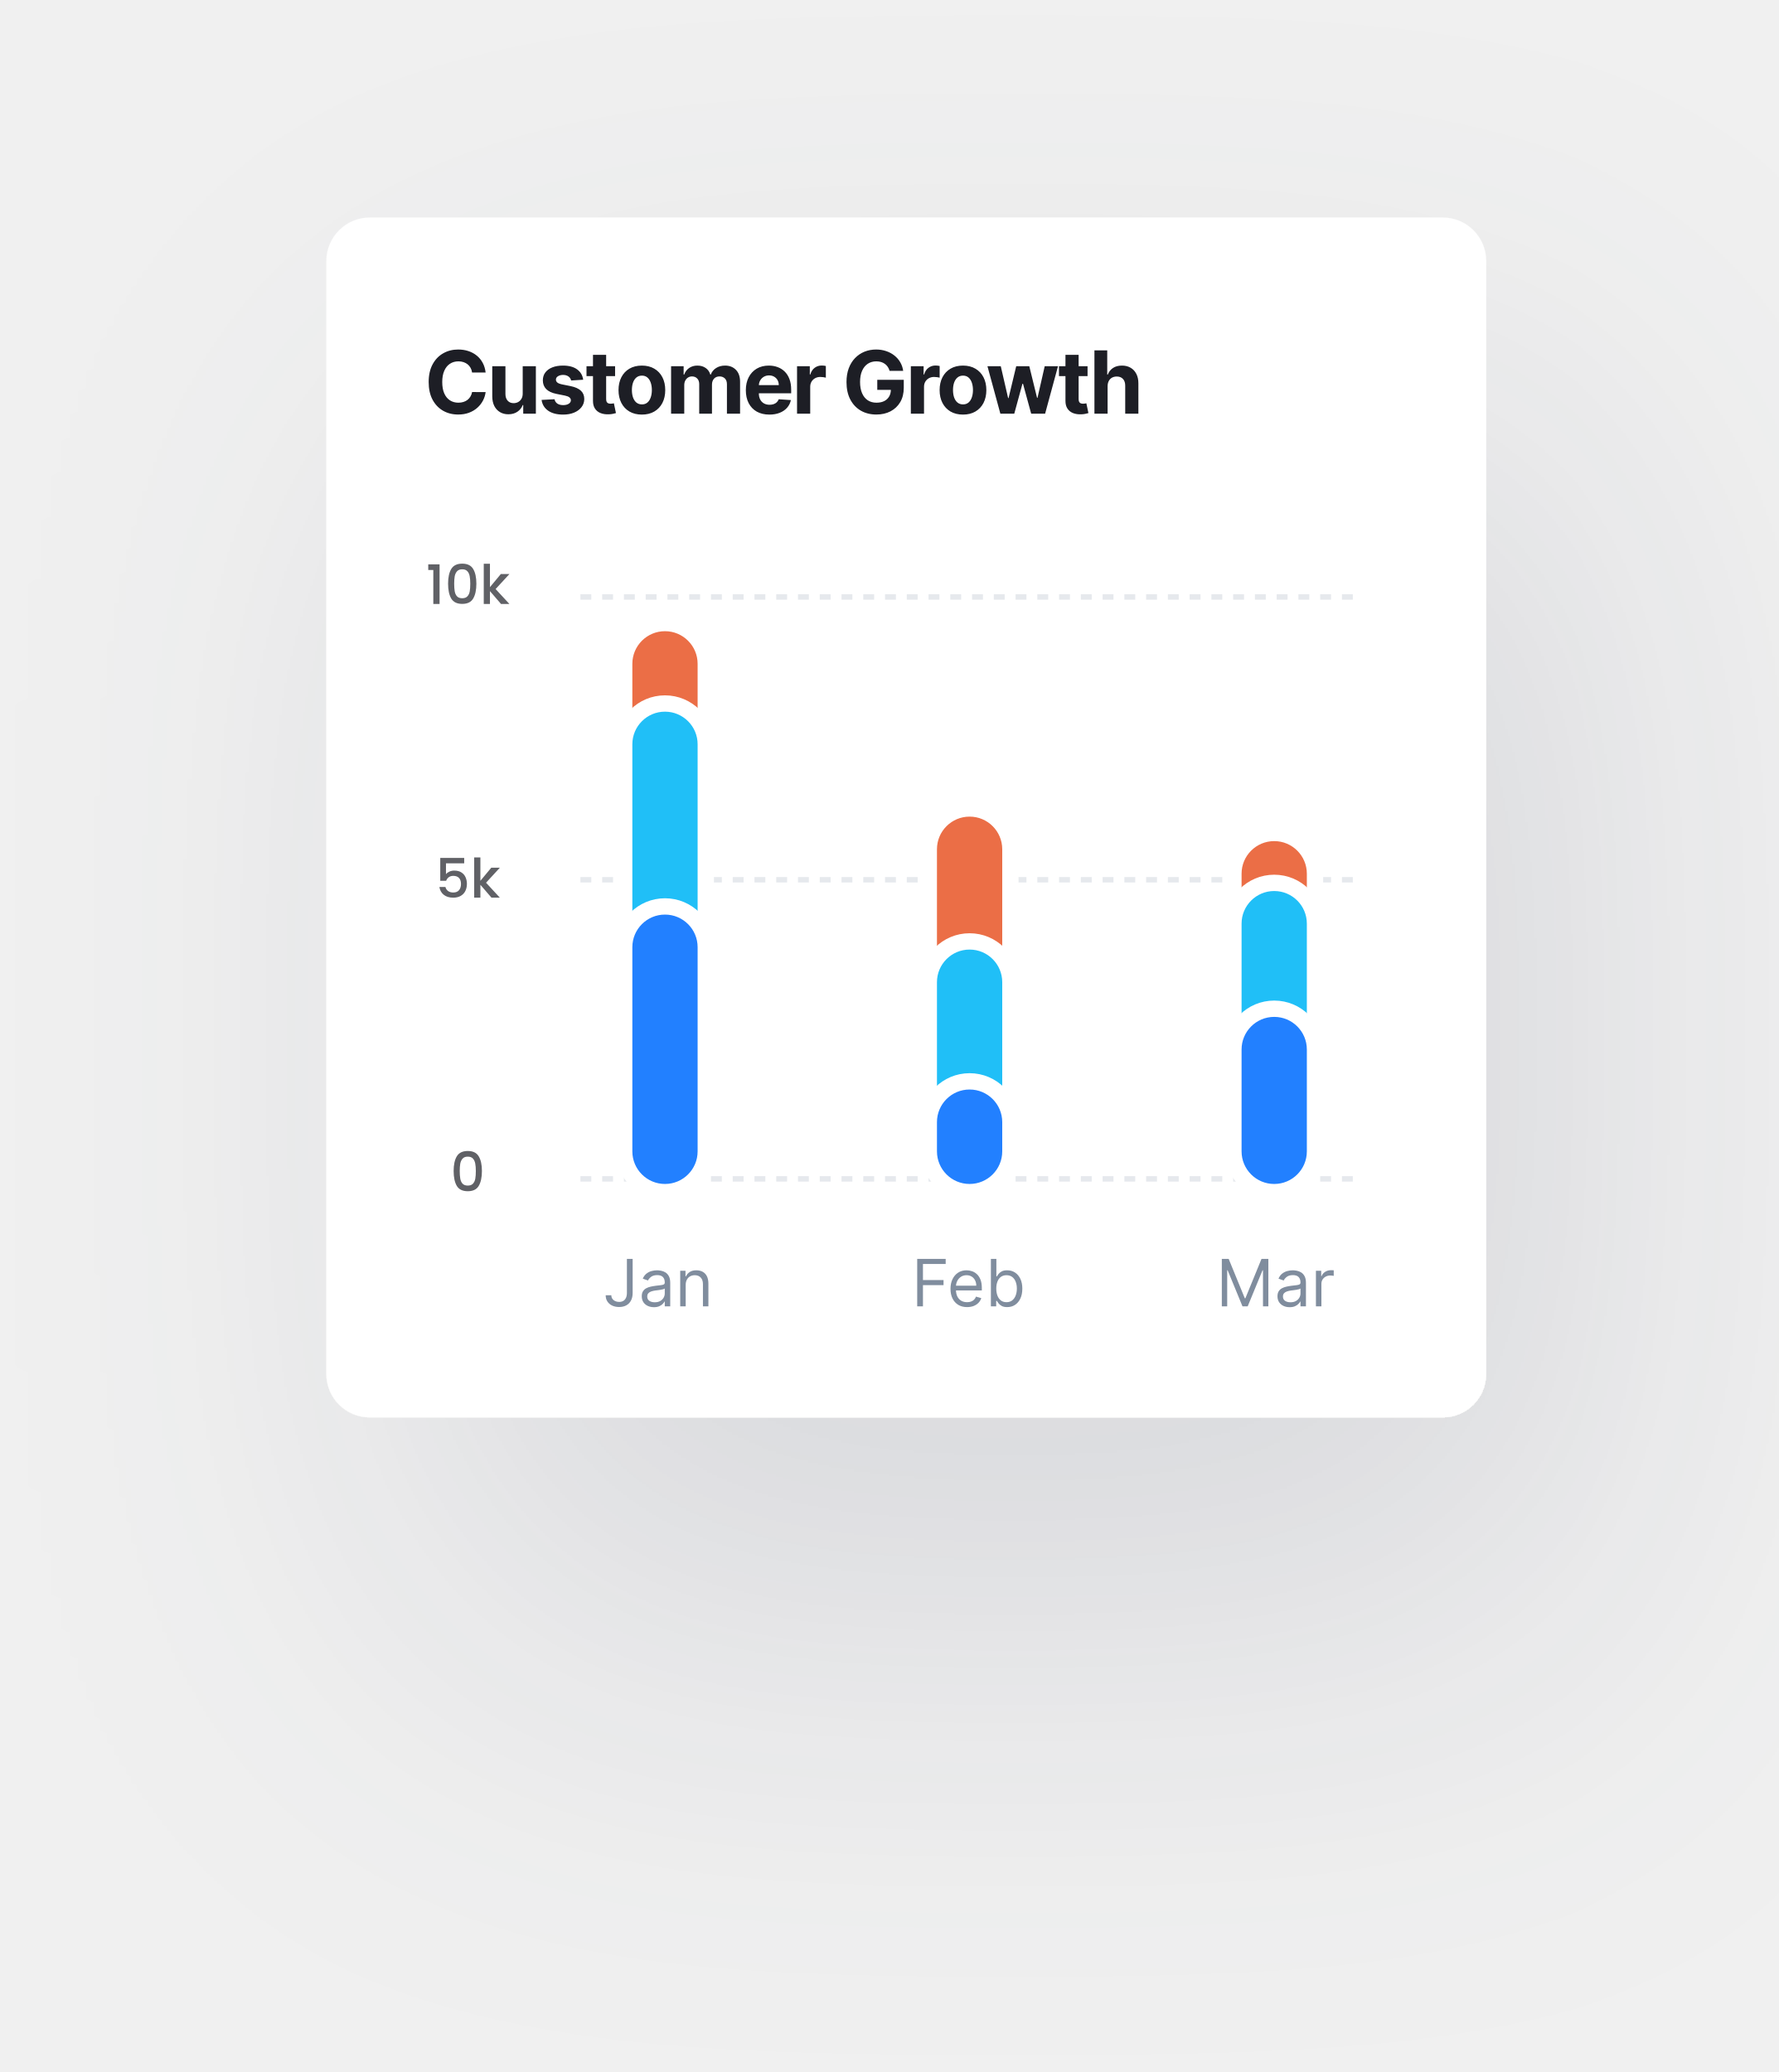
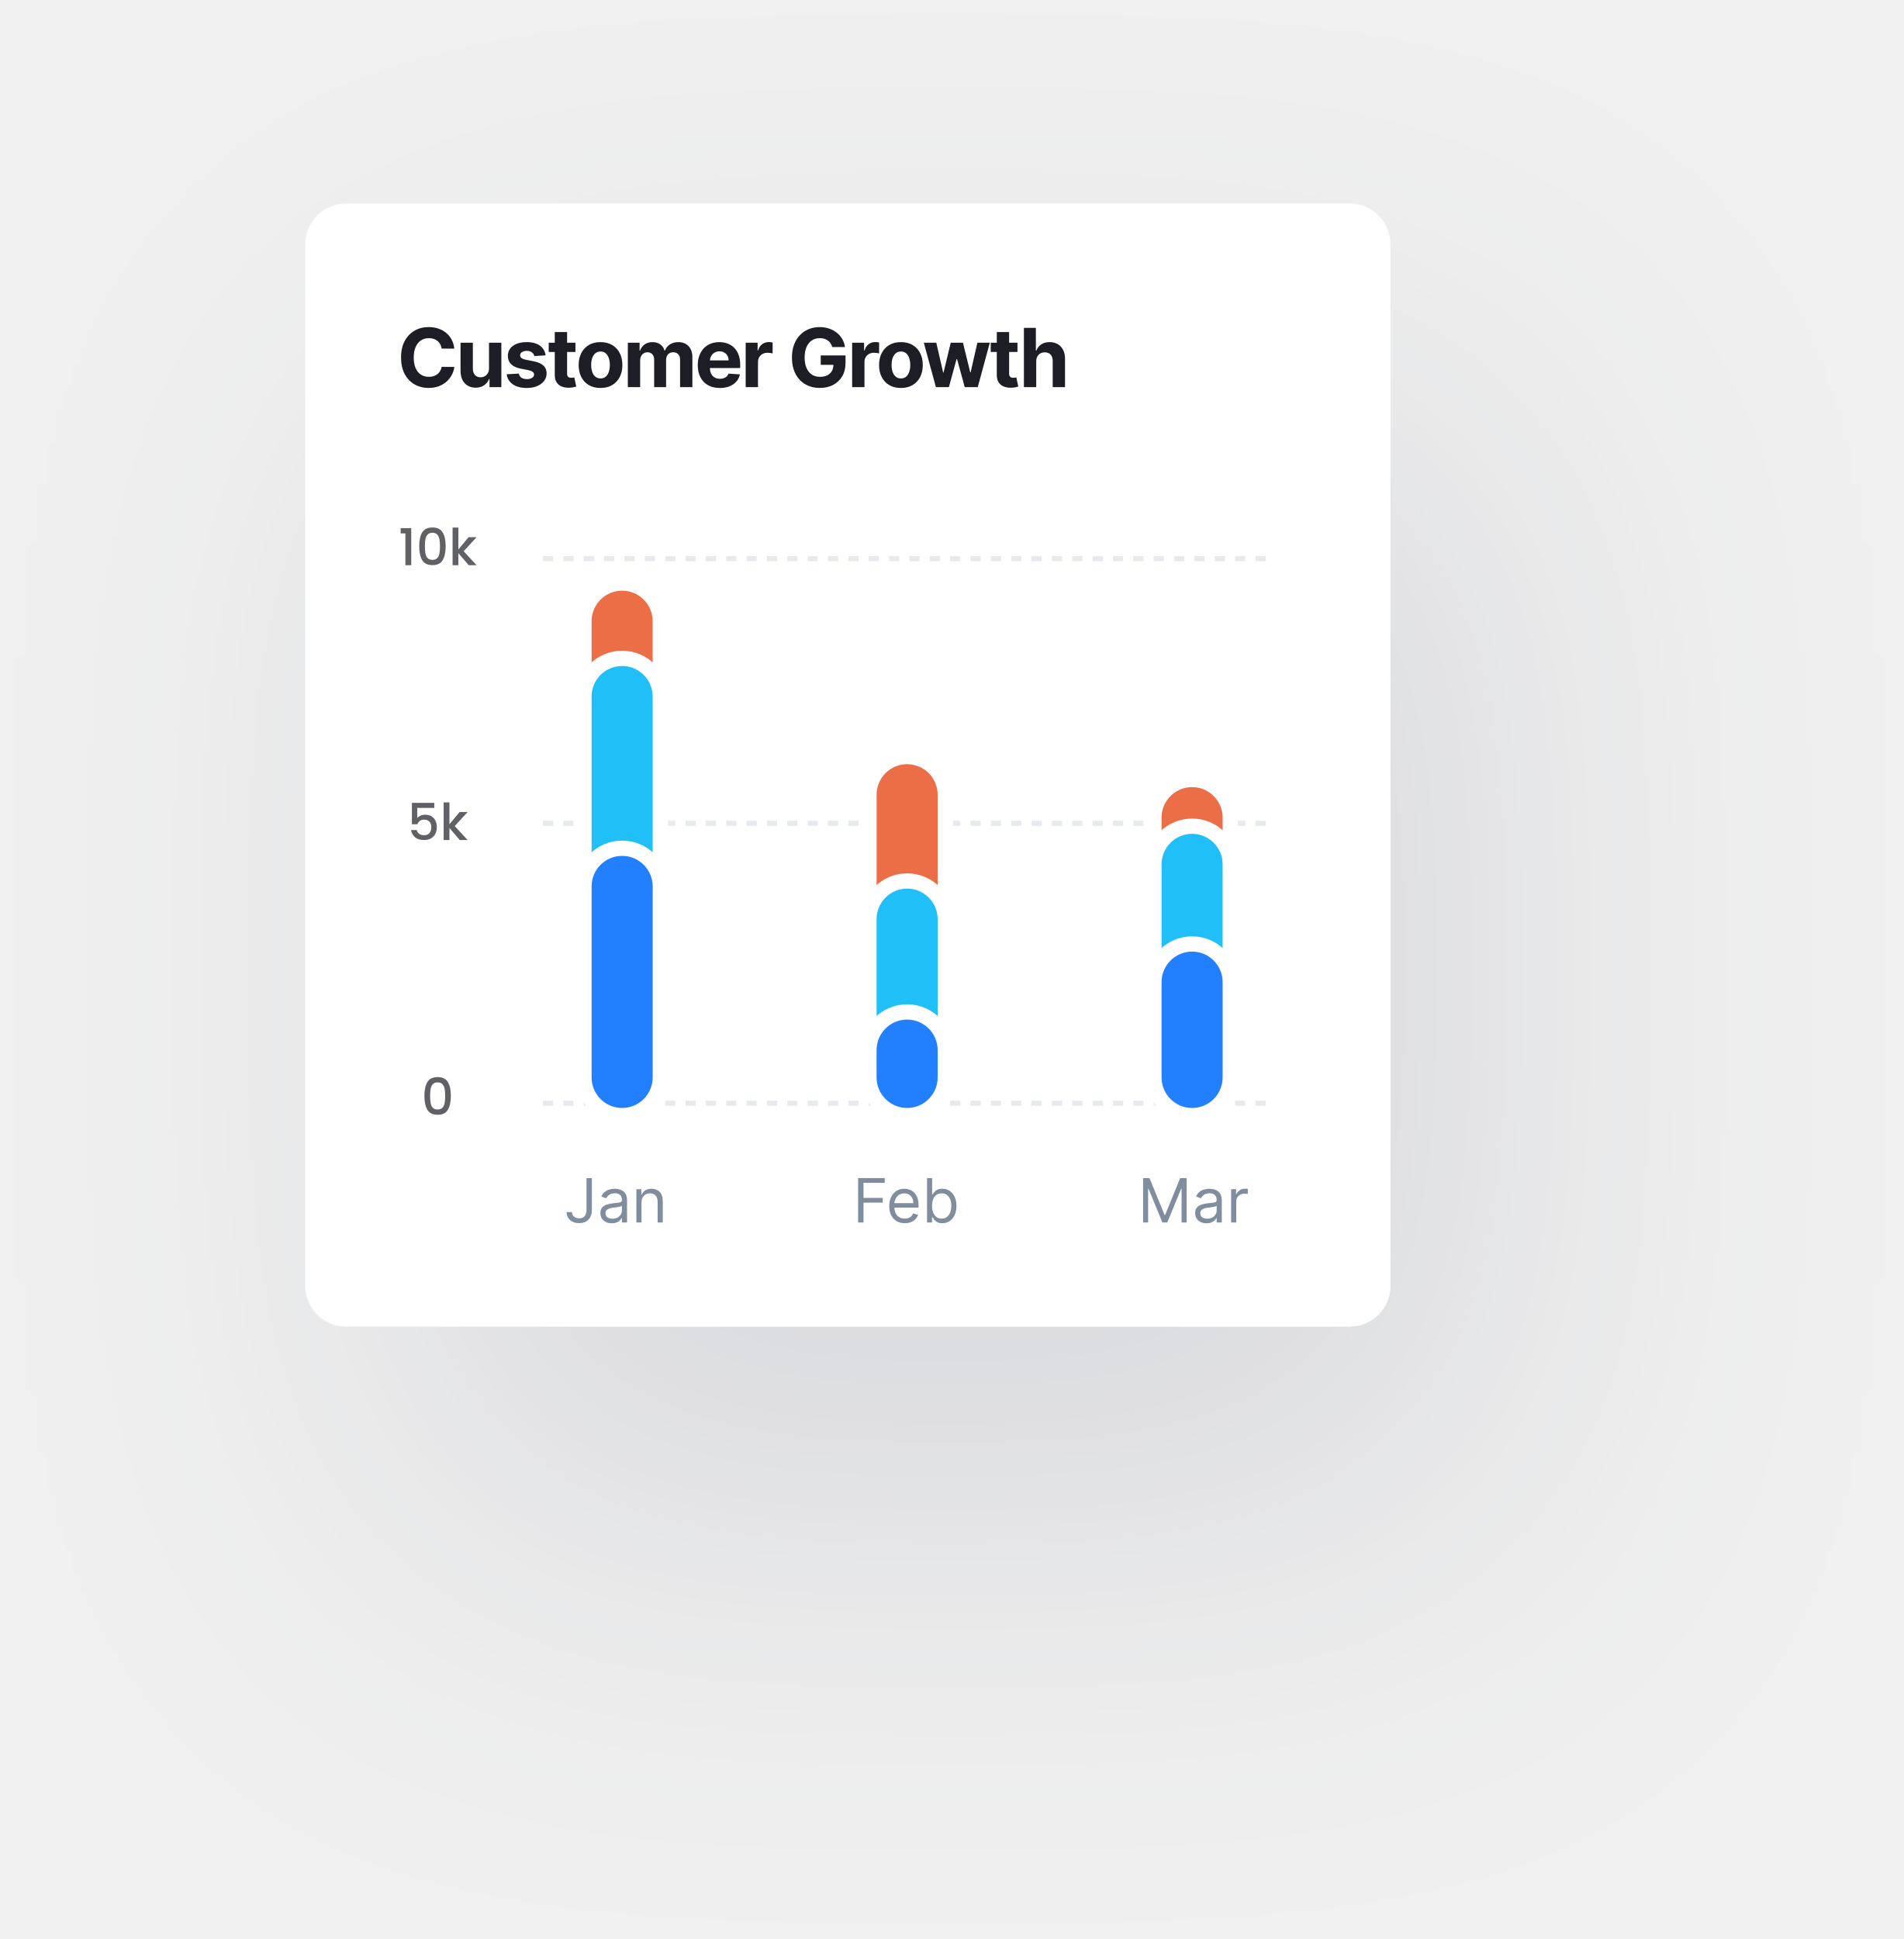
- <svg xmlns="http://www.w3.org/2000/svg" width="327" height="381" viewBox="0 0 327 381" fill="none">
+ <svg xmlns="http://www.w3.org/2000/svg" width="374" height="381" viewBox="0 0 374 381" fill="none">
  <g filter="url(#filter0_d_256_1138)">
    <rect x="60" y="40" width="213.214" height="220.629" rx="8" fill="white" />
    <path d="M89.278 68.502H86.79C86.744 68.18 86.651 67.894 86.511 67.644C86.371 67.39 86.191 67.174 85.972 66.996C85.752 66.818 85.498 66.682 85.21 66.587C84.926 66.493 84.617 66.445 84.284 66.445C83.682 66.445 83.157 66.595 82.71 66.894C82.263 67.189 81.917 67.621 81.671 68.189C81.424 68.754 81.301 69.439 81.301 70.246C81.301 71.076 81.424 71.773 81.671 72.337C81.921 72.902 82.269 73.328 82.716 73.616C83.163 73.903 83.68 74.047 84.267 74.047C84.597 74.047 84.901 74.004 85.182 73.917C85.466 73.83 85.718 73.703 85.938 73.536C86.157 73.366 86.339 73.159 86.483 72.917C86.631 72.674 86.733 72.398 86.79 72.087L89.278 72.099C89.214 72.633 89.053 73.148 88.796 73.644C88.542 74.136 88.199 74.578 87.767 74.968C87.339 75.354 86.828 75.661 86.233 75.888C85.642 76.112 84.974 76.224 84.227 76.224C83.189 76.224 82.261 75.989 81.443 75.519C80.629 75.049 79.985 74.369 79.511 73.479C79.042 72.589 78.807 71.511 78.807 70.246C78.807 68.977 79.046 67.898 79.523 67.008C80 66.118 80.648 65.439 81.466 64.974C82.284 64.504 83.204 64.269 84.227 64.269C84.901 64.269 85.526 64.364 86.102 64.553C86.682 64.743 87.195 65.019 87.642 65.383C88.089 65.743 88.453 66.184 88.733 66.707C89.017 67.229 89.199 67.828 89.278 68.502ZM96.094 72.349V67.337H98.514V76.064H96.19V74.479H96.099C95.903 74.991 95.575 75.402 95.117 75.712C94.662 76.023 94.107 76.178 93.452 76.178C92.868 76.178 92.355 76.046 91.912 75.78C91.469 75.515 91.122 75.138 90.872 74.65C90.626 74.161 90.501 73.576 90.497 72.894V67.337H92.918V72.462C92.921 72.977 93.06 73.385 93.332 73.684C93.605 73.983 93.971 74.133 94.429 74.133C94.721 74.133 94.993 74.066 95.247 73.934C95.501 73.797 95.706 73.597 95.861 73.332C96.02 73.066 96.097 72.739 96.094 72.349ZM107.212 69.826L104.996 69.962C104.958 69.773 104.876 69.602 104.751 69.451C104.626 69.296 104.462 69.172 104.257 69.082C104.056 68.987 103.816 68.939 103.536 68.939C103.161 68.939 102.844 69.019 102.587 69.178C102.329 69.333 102.2 69.542 102.2 69.803C102.2 70.011 102.284 70.188 102.45 70.332C102.617 70.475 102.903 70.591 103.308 70.678L104.888 70.996C105.736 71.171 106.369 71.451 106.786 71.837C107.202 72.224 107.411 72.731 107.411 73.36C107.411 73.932 107.242 74.434 106.905 74.866C106.571 75.297 106.113 75.635 105.53 75.877C104.95 76.116 104.282 76.235 103.524 76.235C102.369 76.235 101.448 75.994 100.763 75.513C100.081 75.028 99.681 74.369 99.564 73.536L101.945 73.411C102.017 73.763 102.191 74.032 102.467 74.218C102.744 74.4 103.098 74.491 103.53 74.491C103.954 74.491 104.295 74.409 104.553 74.246C104.814 74.08 104.946 73.866 104.95 73.604C104.946 73.385 104.854 73.205 104.672 73.064C104.49 72.921 104.21 72.811 103.831 72.735L102.32 72.434C101.467 72.263 100.833 71.968 100.416 71.547C100.003 71.127 99.797 70.591 99.797 69.939C99.797 69.379 99.948 68.896 100.251 68.491C100.558 68.085 100.988 67.773 101.541 67.553C102.098 67.333 102.75 67.224 103.496 67.224C104.598 67.224 105.465 67.457 106.098 67.922C106.734 68.388 107.106 69.023 107.212 69.826ZM113.077 67.337V69.155H107.821V67.337H113.077ZM109.014 65.246H111.435V73.383C111.435 73.606 111.469 73.78 111.537 73.905C111.605 74.027 111.7 74.112 111.821 74.161C111.946 74.21 112.09 74.235 112.253 74.235C112.366 74.235 112.48 74.225 112.594 74.207C112.707 74.184 112.795 74.167 112.855 74.155L113.236 75.957C113.115 75.994 112.944 76.038 112.724 76.087C112.505 76.14 112.238 76.172 111.923 76.184C111.34 76.207 110.829 76.129 110.389 75.951C109.954 75.773 109.615 75.496 109.372 75.121C109.13 74.746 109.01 74.273 109.014 73.701V65.246ZM118.003 76.235C117.12 76.235 116.357 76.047 115.713 75.672C115.073 75.294 114.579 74.767 114.23 74.093C113.882 73.415 113.707 72.629 113.707 71.735C113.707 70.833 113.882 70.046 114.23 69.371C114.579 68.693 115.073 68.167 115.713 67.792C116.357 67.413 117.12 67.224 118.003 67.224C118.885 67.224 119.647 67.413 120.287 67.792C120.931 68.167 121.427 68.693 121.776 69.371C122.124 70.046 122.298 70.833 122.298 71.735C122.298 72.629 122.124 73.415 121.776 74.093C121.427 74.767 120.931 75.294 120.287 75.672C119.647 76.047 118.885 76.235 118.003 76.235ZM118.014 74.36C118.416 74.36 118.751 74.246 119.02 74.019C119.289 73.788 119.491 73.474 119.628 73.076C119.768 72.678 119.838 72.225 119.838 71.718C119.838 71.21 119.768 70.758 119.628 70.36C119.491 69.962 119.289 69.648 119.02 69.417C118.751 69.186 118.416 69.07 118.014 69.07C117.609 69.07 117.268 69.186 116.991 69.417C116.719 69.648 116.512 69.962 116.372 70.36C116.236 70.758 116.168 71.21 116.168 71.718C116.168 72.225 116.236 72.678 116.372 73.076C116.512 73.474 116.719 73.788 116.991 74.019C117.268 74.246 117.609 74.36 118.014 74.36ZM123.372 76.064V67.337H125.679V68.877H125.781C125.963 68.366 126.266 67.962 126.69 67.667C127.115 67.371 127.622 67.224 128.213 67.224C128.812 67.224 129.321 67.373 129.741 67.672C130.162 67.968 130.442 68.369 130.582 68.877H130.673C130.851 68.377 131.173 67.977 131.639 67.678C132.109 67.375 132.664 67.224 133.304 67.224C134.118 67.224 134.779 67.483 135.287 68.002C135.798 68.517 136.054 69.248 136.054 70.195V76.064H133.639V70.672C133.639 70.188 133.51 69.824 133.253 69.582C132.995 69.339 132.673 69.218 132.287 69.218C131.848 69.218 131.505 69.358 131.259 69.638C131.012 69.915 130.889 70.28 130.889 70.735V76.064H128.543V70.621C128.543 70.193 128.42 69.852 128.173 69.599C127.931 69.345 127.611 69.218 127.213 69.218C126.944 69.218 126.702 69.286 126.486 69.422C126.274 69.555 126.105 69.743 125.98 69.985C125.855 70.224 125.793 70.504 125.793 70.826V76.064H123.372ZM141.443 76.235C140.545 76.235 139.773 76.053 139.125 75.689C138.481 75.322 137.985 74.803 137.636 74.133C137.288 73.458 137.114 72.661 137.114 71.741C137.114 70.843 137.288 70.055 137.636 69.377C137.985 68.699 138.475 68.171 139.108 67.792C139.744 67.413 140.491 67.224 141.347 67.224C141.922 67.224 142.458 67.316 142.955 67.502C143.455 67.684 143.89 67.958 144.261 68.326C144.636 68.693 144.928 69.155 145.136 69.712C145.345 70.265 145.449 70.913 145.449 71.655V72.32H138.08V70.82H143.17C143.17 70.472 143.095 70.163 142.943 69.894C142.792 69.625 142.581 69.415 142.312 69.263C142.047 69.108 141.739 69.03 141.386 69.03C141.019 69.03 140.693 69.116 140.409 69.286C140.129 69.453 139.909 69.678 139.75 69.962C139.591 70.243 139.509 70.555 139.506 70.9V72.326C139.506 72.758 139.585 73.131 139.744 73.445C139.907 73.76 140.136 74.002 140.432 74.172C140.727 74.343 141.078 74.428 141.483 74.428C141.752 74.428 141.998 74.39 142.222 74.314C142.445 74.239 142.636 74.125 142.795 73.974C142.955 73.822 143.076 73.636 143.159 73.417L145.398 73.564C145.284 74.102 145.051 74.572 144.699 74.974C144.35 75.371 143.9 75.682 143.347 75.905C142.797 76.125 142.163 76.235 141.443 76.235ZM146.528 76.064V67.337H148.875V68.86H148.966C149.125 68.318 149.392 67.909 149.767 67.633C150.142 67.352 150.574 67.212 151.062 67.212C151.184 67.212 151.314 67.22 151.455 67.235C151.595 67.25 151.718 67.271 151.824 67.297V69.445C151.71 69.411 151.553 69.381 151.352 69.354C151.152 69.328 150.968 69.314 150.801 69.314C150.445 69.314 150.127 69.392 149.847 69.547C149.57 69.699 149.35 69.911 149.188 70.184C149.028 70.457 148.949 70.771 148.949 71.127V76.064H146.528ZM163.54 68.189C163.46 67.913 163.348 67.669 163.205 67.457C163.061 67.241 162.884 67.059 162.676 66.911C162.472 66.76 162.237 66.644 161.972 66.564C161.71 66.485 161.42 66.445 161.102 66.445C160.508 66.445 159.985 66.593 159.534 66.888C159.087 67.184 158.739 67.614 158.489 68.178C158.239 68.739 158.114 69.424 158.114 70.235C158.114 71.046 158.237 71.735 158.483 72.303C158.729 72.871 159.078 73.305 159.528 73.604C159.979 73.9 160.511 74.047 161.125 74.047C161.682 74.047 162.157 73.949 162.551 73.752C162.949 73.551 163.252 73.269 163.46 72.905C163.672 72.542 163.778 72.112 163.778 71.616L164.278 71.689H161.278V69.837H166.148V71.303C166.148 72.326 165.932 73.205 165.5 73.939C165.068 74.671 164.473 75.235 163.716 75.633C162.958 76.027 162.091 76.224 161.114 76.224C160.023 76.224 159.064 75.983 158.239 75.502C157.413 75.017 156.769 74.33 156.307 73.439C155.848 72.546 155.619 71.485 155.619 70.258C155.619 69.314 155.756 68.474 156.028 67.735C156.305 66.993 156.691 66.364 157.188 65.849C157.684 65.333 158.261 64.941 158.92 64.672C159.58 64.403 160.294 64.269 161.062 64.269C161.722 64.269 162.335 64.366 162.903 64.559C163.472 64.748 163.975 65.017 164.415 65.366C164.858 65.714 165.22 66.129 165.5 66.61C165.78 67.087 165.96 67.614 166.04 68.189H163.54ZM167.45 76.064V67.337H169.797V68.86H169.888C170.047 68.318 170.314 67.909 170.689 67.633C171.064 67.352 171.496 67.212 171.984 67.212C172.106 67.212 172.236 67.22 172.376 67.235C172.517 67.25 172.64 67.271 172.746 67.297V69.445C172.632 69.411 172.475 69.381 172.274 69.354C172.073 69.328 171.89 69.314 171.723 69.314C171.367 69.314 171.049 69.392 170.768 69.547C170.492 69.699 170.272 69.911 170.109 70.184C169.95 70.457 169.871 70.771 169.871 71.127V76.064H167.45ZM177.034 76.235C176.152 76.235 175.388 76.047 174.744 75.672C174.104 75.294 173.61 74.767 173.261 74.093C172.913 73.415 172.739 72.629 172.739 71.735C172.739 70.833 172.913 70.046 173.261 69.371C173.61 68.693 174.104 68.167 174.744 67.792C175.388 67.413 176.152 67.224 177.034 67.224C177.917 67.224 178.678 67.413 179.318 67.792C179.962 68.167 180.458 68.693 180.807 69.371C181.155 70.046 181.33 70.833 181.33 71.735C181.33 72.629 181.155 73.415 180.807 74.093C180.458 74.767 179.962 75.294 179.318 75.672C178.678 76.047 177.917 76.235 177.034 76.235ZM177.045 74.36C177.447 74.36 177.782 74.246 178.051 74.019C178.32 73.788 178.523 73.474 178.659 73.076C178.799 72.678 178.869 72.225 178.869 71.718C178.869 71.21 178.799 70.758 178.659 70.36C178.523 69.962 178.32 69.648 178.051 69.417C177.782 69.186 177.447 69.07 177.045 69.07C176.64 69.07 176.299 69.186 176.023 69.417C175.75 69.648 175.544 69.962 175.403 70.36C175.267 70.758 175.199 71.21 175.199 71.718C175.199 72.225 175.267 72.678 175.403 73.076C175.544 73.474 175.75 73.788 176.023 74.019C176.299 74.246 176.64 74.36 177.045 74.36ZM183.906 76.064L181.531 67.337H183.98L185.332 73.201H185.412L186.821 67.337H189.224L190.656 73.167H190.73L192.06 67.337H194.503L192.134 76.064H189.571L188.071 70.576H187.963L186.463 76.064H183.906ZM199.936 67.337V69.155H194.68V67.337H199.936ZM195.874 65.246H198.294V73.383C198.294 73.606 198.328 73.78 198.396 73.905C198.464 74.027 198.559 74.112 198.68 74.161C198.805 74.21 198.949 74.235 199.112 74.235C199.226 74.235 199.339 74.225 199.453 74.207C199.567 74.184 199.654 74.167 199.714 74.155L200.095 75.957C199.974 75.994 199.804 76.038 199.584 76.087C199.364 76.14 199.097 76.172 198.783 76.184C198.199 76.207 197.688 76.129 197.249 75.951C196.813 75.773 196.474 75.496 196.232 75.121C195.989 74.746 195.87 74.273 195.874 73.701V65.246ZM203.621 71.019V76.064H201.2V64.428H203.553V68.877H203.655C203.852 68.362 204.17 67.958 204.609 67.667C205.049 67.371 205.6 67.224 206.263 67.224C206.869 67.224 207.397 67.356 207.848 67.621C208.303 67.883 208.655 68.26 208.905 68.752C209.159 69.241 209.284 69.826 209.28 70.508V76.064H206.859V70.939C206.863 70.402 206.727 69.983 206.45 69.684C206.178 69.385 205.795 69.235 205.303 69.235C204.973 69.235 204.681 69.305 204.428 69.445C204.178 69.585 203.981 69.79 203.837 70.059C203.696 70.324 203.625 70.644 203.621 71.019Z" fill="#1D1E25" />
    <line x1="106.702" y1="109.773" x2="249.702" y2="109.773" stroke="#E6E9ED" stroke-dasharray="2 2" />
    <line x1="106.702" y1="161.773" x2="249.702" y2="161.773" stroke="#E6E9ED" stroke-dasharray="2 2" />
    <line x1="106.702" y1="216.773" x2="249.702" y2="216.773" stroke="#E6E9ED" stroke-dasharray="2 2" />
    <path d="M115.25 231.486H116.307V237.725C116.307 238.282 116.205 238.755 116 239.144C115.796 239.533 115.508 239.829 115.135 240.03C114.763 240.232 114.324 240.333 113.819 240.333C113.341 240.333 112.917 240.246 112.544 240.073C112.172 239.897 111.88 239.647 111.667 239.323C111.454 238.999 111.347 238.614 111.347 238.168H112.387C112.387 238.415 112.448 238.631 112.57 238.816C112.695 238.998 112.866 239.14 113.081 239.242C113.297 239.344 113.543 239.396 113.819 239.396C114.123 239.396 114.381 239.332 114.594 239.204C114.807 239.076 114.969 238.888 115.08 238.641C115.194 238.391 115.25 238.086 115.25 237.725V231.486ZM120.215 240.367C119.8 240.367 119.424 240.289 119.086 240.133C118.748 239.974 118.479 239.745 118.28 239.447C118.081 239.146 117.982 238.782 117.982 238.356C117.982 237.981 118.056 237.677 118.204 237.444C118.351 237.208 118.549 237.023 118.796 236.89C119.043 236.756 119.316 236.657 119.614 236.592C119.915 236.523 120.218 236.469 120.522 236.43C120.919 236.378 121.242 236.34 121.489 236.315C121.739 236.286 121.921 236.239 122.035 236.174C122.151 236.109 122.209 235.995 122.209 235.833V235.799C122.209 235.378 122.094 235.052 121.864 234.819C121.637 234.586 121.292 234.469 120.829 234.469C120.348 234.469 119.972 234.574 119.699 234.785C119.427 234.995 119.235 235.219 119.124 235.458L118.169 235.117C118.34 234.719 118.567 234.41 118.851 234.188C119.138 233.964 119.451 233.807 119.789 233.719C120.13 233.628 120.465 233.583 120.794 233.583C121.005 233.583 121.246 233.609 121.519 233.66C121.794 233.708 122.06 233.809 122.316 233.962C122.574 234.116 122.789 234.347 122.959 234.657C123.13 234.967 123.215 235.381 123.215 235.901V240.214H122.209V239.327H122.158C122.09 239.469 121.976 239.621 121.817 239.783C121.658 239.945 121.446 240.083 121.182 240.197C120.918 240.31 120.596 240.367 120.215 240.367ZM120.368 239.464C120.766 239.464 121.101 239.386 121.374 239.229C121.65 239.073 121.857 238.871 121.996 238.624C122.138 238.377 122.209 238.117 122.209 237.844V236.924C122.167 236.975 122.073 237.022 121.928 237.065C121.786 237.104 121.621 237.14 121.434 237.171C121.249 237.199 121.069 237.225 120.893 237.248C120.719 237.268 120.579 237.285 120.471 237.299C120.209 237.333 119.965 237.388 119.738 237.465C119.513 237.539 119.331 237.651 119.192 237.802C119.056 237.949 118.988 238.151 118.988 238.407C118.988 238.756 119.117 239.021 119.375 239.199C119.637 239.376 119.968 239.464 120.368 239.464ZM126.056 236.276V240.214H125.051V233.668H126.022V234.691H126.107C126.261 234.359 126.494 234.092 126.806 233.89C127.119 233.685 127.522 233.583 128.016 233.583C128.46 233.583 128.847 233.674 129.18 233.856C129.512 234.035 129.771 234.307 129.955 234.674C130.14 235.038 130.232 235.498 130.232 236.055V240.214H129.227V236.123C129.227 235.609 129.093 235.208 128.826 234.921C128.559 234.631 128.193 234.486 127.727 234.486C127.406 234.486 127.119 234.556 126.866 234.695C126.616 234.834 126.418 235.038 126.274 235.305C126.129 235.572 126.056 235.896 126.056 236.276Z" fill="#808D9E" />
    <path opacity="0.7" d="M78.73 104.814V103.774H80.81V111.064H79.66V104.814H78.73ZM82.376 107.324C82.376 106.171 82.57 105.271 82.956 104.624C83.35 103.971 84.023 103.644 84.976 103.644C85.93 103.644 86.6 103.971 86.986 104.624C87.38 105.271 87.576 106.171 87.576 107.324C87.576 108.491 87.38 109.404 86.986 110.064C86.6 110.718 85.93 111.044 84.976 111.044C84.023 111.044 83.35 110.718 82.956 110.064C82.57 109.404 82.376 108.491 82.376 107.324ZM86.456 107.324C86.456 106.784 86.42 106.328 86.346 105.954C86.28 105.581 86.14 105.278 85.926 105.044C85.713 104.804 85.396 104.684 84.976 104.684C84.556 104.684 84.24 104.804 84.026 105.044C83.813 105.278 83.67 105.581 83.596 105.954C83.53 106.328 83.496 106.784 83.496 107.324C83.496 107.884 83.53 108.354 83.596 108.734C83.663 109.114 83.803 109.421 84.016 109.654C84.236 109.888 84.556 110.004 84.976 110.004C85.396 110.004 85.713 109.888 85.926 109.654C86.146 109.421 86.29 109.114 86.356 108.734C86.423 108.354 86.456 107.884 86.456 107.324ZM91.113 108.314L93.653 111.064H92.113L90.073 108.694V111.064H88.933V103.664H90.073V107.964L92.073 105.554H93.653L91.113 108.314Z" fill="#1D1E25" />
    <path opacity="0.7" d="M85.338 158.754H81.988V160.744C82.128 160.558 82.335 160.401 82.608 160.274C82.888 160.148 83.185 160.084 83.498 160.084C84.058 160.084 84.511 160.204 84.858 160.444C85.211 160.684 85.461 160.988 85.608 161.354C85.761 161.721 85.838 162.108 85.838 162.514C85.838 163.008 85.741 163.448 85.548 163.834C85.361 164.214 85.078 164.514 84.698 164.734C84.325 164.954 83.865 165.064 83.318 165.064C82.591 165.064 82.008 164.884 81.568 164.524C81.128 164.164 80.865 163.688 80.778 163.094H81.888C81.961 163.408 82.125 163.658 82.378 163.844C82.631 164.024 82.948 164.114 83.328 164.114C83.801 164.114 84.155 163.971 84.388 163.684C84.628 163.398 84.748 163.018 84.748 162.544C84.748 162.064 84.628 161.698 84.388 161.444C84.148 161.184 83.795 161.054 83.328 161.054C83.001 161.054 82.725 161.138 82.498 161.304C82.278 161.464 82.118 161.684 82.018 161.964H80.938V157.754H85.338V158.754ZM89.355 162.314L91.895 165.064H90.355L88.315 162.694V165.064H87.175V157.664H88.315V161.964L90.315 159.554H91.895L89.355 162.314Z" fill="#1D1E25" />
    <path opacity="0.7" d="M83.397 215.324C83.397 214.171 83.59 213.271 83.977 212.624C84.37 211.971 85.043 211.644 85.997 211.644C86.95 211.644 87.62 211.971 88.007 212.624C88.4 213.271 88.597 214.171 88.597 215.324C88.597 216.491 88.4 217.404 88.007 218.064C87.62 218.718 86.95 219.044 85.997 219.044C85.043 219.044 84.37 218.718 83.977 218.064C83.59 217.404 83.397 216.491 83.397 215.324ZM87.477 215.324C87.477 214.784 87.44 214.328 87.367 213.954C87.3 213.581 87.16 213.278 86.947 213.044C86.734 212.804 86.417 212.684 85.997 212.684C85.577 212.684 85.26 212.804 85.047 213.044C84.834 213.278 84.69 213.581 84.617 213.954C84.55 214.328 84.517 214.784 84.517 215.324C84.517 215.884 84.55 216.354 84.617 216.734C84.683 217.114 84.823 217.421 85.037 217.654C85.257 217.888 85.577 218.004 85.997 218.004C86.417 218.004 86.734 217.888 86.947 217.654C87.167 217.421 87.31 217.114 87.377 216.734C87.444 216.354 87.477 215.884 87.477 215.324Z" fill="#1D1E25" />
    <path d="M224.619 231.486H225.88L228.846 238.731H228.948L231.914 231.486H233.175V240.214H232.187V233.583H232.102L229.374 240.214H228.42L225.692 233.583H225.607V240.214H224.619V231.486ZM237.084 240.367C236.669 240.367 236.293 240.289 235.955 240.133C235.617 239.974 235.348 239.745 235.149 239.447C234.951 239.146 234.851 238.782 234.851 238.356C234.851 237.981 234.925 237.677 235.073 237.444C235.22 237.208 235.418 237.023 235.665 236.89C235.912 236.756 236.185 236.657 236.483 236.592C236.784 236.523 237.087 236.469 237.391 236.43C237.789 236.378 238.111 236.34 238.358 236.315C238.608 236.286 238.79 236.239 238.904 236.174C239.02 236.109 239.078 235.995 239.078 235.833V235.799C239.078 235.378 238.963 235.052 238.733 234.819C238.506 234.586 238.161 234.469 237.698 234.469C237.218 234.469 236.841 234.574 236.568 234.785C236.296 234.995 236.104 235.219 235.993 235.458L235.039 235.117C235.209 234.719 235.436 234.41 235.72 234.188C236.007 233.964 236.32 233.807 236.658 233.719C236.999 233.628 237.334 233.583 237.664 233.583C237.874 233.583 238.115 233.609 238.388 233.66C238.664 233.708 238.929 233.809 239.185 233.962C239.443 234.116 239.658 234.347 239.828 234.657C239.999 234.967 240.084 235.381 240.084 235.901V240.214H239.078V239.327H239.027C238.959 239.469 238.845 239.621 238.686 239.783C238.527 239.945 238.316 240.083 238.051 240.197C237.787 240.31 237.465 240.367 237.084 240.367ZM237.238 239.464C237.635 239.464 237.97 239.386 238.243 239.229C238.519 239.073 238.726 238.871 238.865 238.624C239.007 238.377 239.078 238.117 239.078 237.844V236.924C239.036 236.975 238.942 237.022 238.797 237.065C238.655 237.104 238.49 237.14 238.303 237.171C238.118 237.199 237.938 237.225 237.762 237.248C237.588 237.268 237.448 237.285 237.34 237.299C237.078 237.333 236.834 237.388 236.607 237.465C236.382 237.539 236.201 237.651 236.061 237.802C235.925 237.949 235.857 238.151 235.857 238.407C235.857 238.756 235.986 239.021 236.245 239.199C236.506 239.376 236.837 239.464 237.238 239.464ZM241.92 240.214V233.668H242.891V234.657H242.959C243.079 234.333 243.295 234.07 243.607 233.869C243.92 233.667 244.272 233.566 244.664 233.566C244.738 233.566 244.83 233.567 244.941 233.57C245.052 233.573 245.136 233.577 245.192 233.583V234.606C245.158 234.597 245.08 234.584 244.958 234.567C244.839 234.548 244.712 234.538 244.579 234.538C244.261 234.538 243.977 234.604 243.727 234.738C243.479 234.869 243.283 235.05 243.138 235.283C242.996 235.513 242.925 235.776 242.925 236.072V240.214H241.92Z" fill="#808D9E" />
    <path d="M168.619 240.214V231.486H173.852V232.424H169.676V235.373H173.46V236.31H169.676V240.214H168.619ZM177.79 240.35C177.159 240.35 176.615 240.211 176.157 239.932C175.703 239.651 175.352 239.259 175.105 238.756C174.861 238.251 174.738 237.663 174.738 236.992C174.738 236.322 174.861 235.731 175.105 235.219C175.352 234.705 175.696 234.305 176.136 234.018C176.579 233.728 177.096 233.583 177.687 233.583C178.028 233.583 178.365 233.64 178.697 233.753C179.03 233.867 179.332 234.052 179.605 234.307C179.878 234.56 180.095 234.896 180.257 235.313C180.419 235.731 180.5 236.245 180.5 236.856V237.282H175.454V236.413H179.477C179.477 236.043 179.403 235.714 179.255 235.424C179.111 235.134 178.903 234.905 178.633 234.738C178.366 234.57 178.051 234.486 177.687 234.486C177.287 234.486 176.94 234.586 176.648 234.785C176.358 234.981 176.135 235.236 175.978 235.552C175.822 235.867 175.744 236.205 175.744 236.566V237.146C175.744 237.64 175.829 238.059 176 238.403C176.173 238.744 176.413 239.003 176.72 239.182C177.027 239.359 177.383 239.447 177.79 239.447C178.054 239.447 178.292 239.41 178.505 239.336C178.721 239.259 178.907 239.146 179.064 238.995C179.22 238.842 179.341 238.651 179.426 238.424L180.398 238.697C180.295 239.026 180.123 239.316 179.882 239.566C179.64 239.813 179.342 240.006 178.987 240.146C178.632 240.282 178.233 240.35 177.79 240.35ZM182.166 240.214V231.486H183.172V234.708H183.257C183.331 234.594 183.433 234.449 183.564 234.273C183.697 234.094 183.888 233.935 184.135 233.796C184.385 233.654 184.723 233.583 185.149 233.583C185.7 233.583 186.186 233.721 186.606 233.996C187.027 234.272 187.355 234.663 187.591 235.168C187.827 235.674 187.944 236.271 187.944 236.958C187.944 237.651 187.827 238.252 187.591 238.761C187.355 239.266 187.028 239.658 186.611 239.937C186.193 240.212 185.711 240.35 185.166 240.35C184.746 240.35 184.409 240.28 184.156 240.141C183.903 239.999 183.709 239.839 183.572 239.66C183.436 239.478 183.331 239.327 183.257 239.208H183.138V240.214H182.166ZM183.155 236.941C183.155 237.435 183.227 237.871 183.372 238.249C183.517 238.624 183.728 238.918 184.007 239.131C184.285 239.342 184.626 239.447 185.03 239.447C185.45 239.447 185.801 239.336 186.082 239.114C186.366 238.89 186.579 238.589 186.721 238.211C186.866 237.83 186.939 237.407 186.939 236.941C186.939 236.481 186.868 236.066 186.726 235.697C186.586 235.324 186.375 235.03 186.091 234.815C185.809 234.596 185.456 234.486 185.03 234.486C184.621 234.486 184.277 234.59 183.998 234.798C183.72 235.002 183.51 235.289 183.368 235.658C183.226 236.025 183.155 236.452 183.155 236.941Z" fill="#808D9E" />
    <rect x="114.75" y="114.564" width="15" height="52.535" rx="7.5" fill="#EB6E46" stroke="white" stroke-width="3" />
    <rect x="114.75" y="129.361" width="15" height="52.535" rx="7.5" fill="#20BFF7" stroke="white" stroke-width="3" />
    <rect x="114.75" y="166.673" width="15" height="52.535" rx="7.5" fill="#2280FF" stroke="white" stroke-width="3" />
    <rect x="170.75" y="148.66" width="15" height="35.292" rx="7.5" fill="#EB6E46" stroke="white" stroke-width="3" />
    <rect x="170.75" y="173.106" width="15" height="35.292" rx="7.5" fill="#20BFF7" stroke="white" stroke-width="3" />
    <rect x="170.75" y="198.839" width="15" height="20.369" rx="7.5" fill="#2280FF" stroke="white" stroke-width="3" />
    <rect x="226.75" y="153.163" width="15" height="33.724" rx="7.5" fill="#EB6E46" stroke="white" stroke-width="3" />
    <rect x="226.75" y="162.341" width="15" height="33.724" rx="7.5" fill="#20BFF7" stroke="white" stroke-width="3" />
    <rect x="226.75" y="185.485" width="15" height="33.724" rx="7.5" fill="#2280FF" stroke="white" stroke-width="3" />
  </g>
  <defs>
    <filter id="filter0_d_256_1138" x="0" y="0" width="373.213" height="380.629" filterUnits="userSpaceOnUse" color-interpolation-filters="sRGB">
      <feFlood flood-opacity="0" result="BackgroundImageFix" />
      <feColorMatrix in="SourceAlpha" type="matrix" values="0 0 0 0 0 0 0 0 0 0 0 0 0 0 0 0 0 0 127 0" result="hardAlpha" />
      <feOffset dx="20" dy="40" />
      <feGaussianBlur stdDeviation="40" />
      <feComposite in2="hardAlpha" operator="out" />
      <feColorMatrix type="matrix" values="0 0 0 0 0.178 0 0 0 0 0.2 0 0 0 0 0.317 0 0 0 0.12 0" />
      <feBlend mode="multiply" in2="BackgroundImageFix" result="effect1_dropShadow_256_1138" />
      <feBlend mode="normal" in="SourceGraphic" in2="effect1_dropShadow_256_1138" result="shape" />
    </filter>
  </defs>
</svg>
